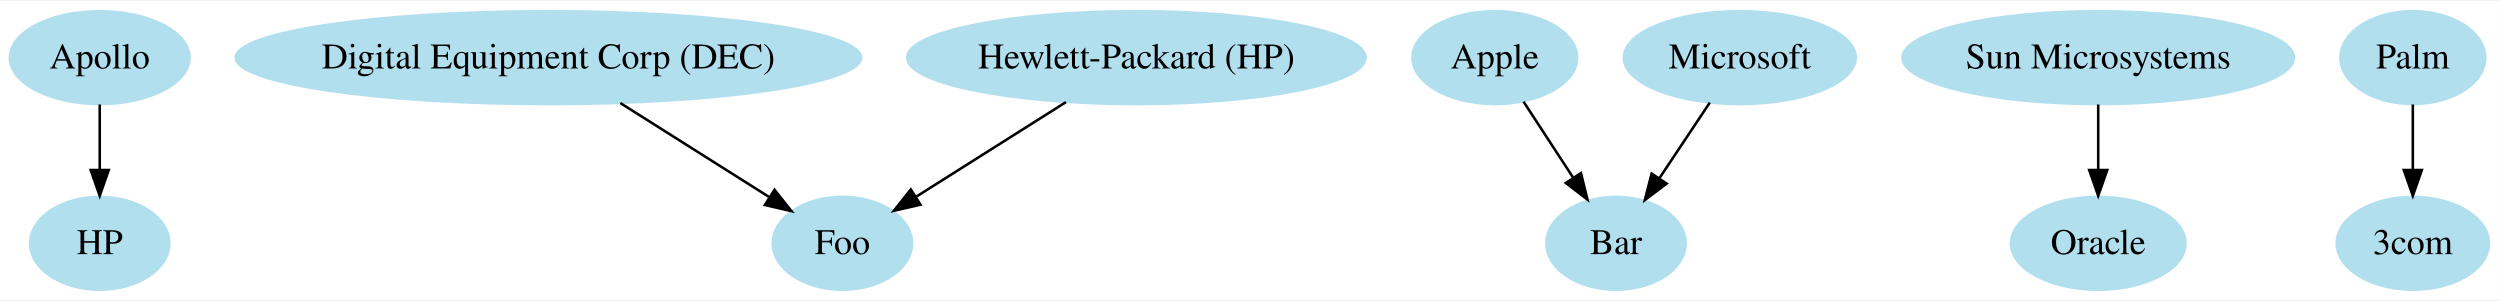
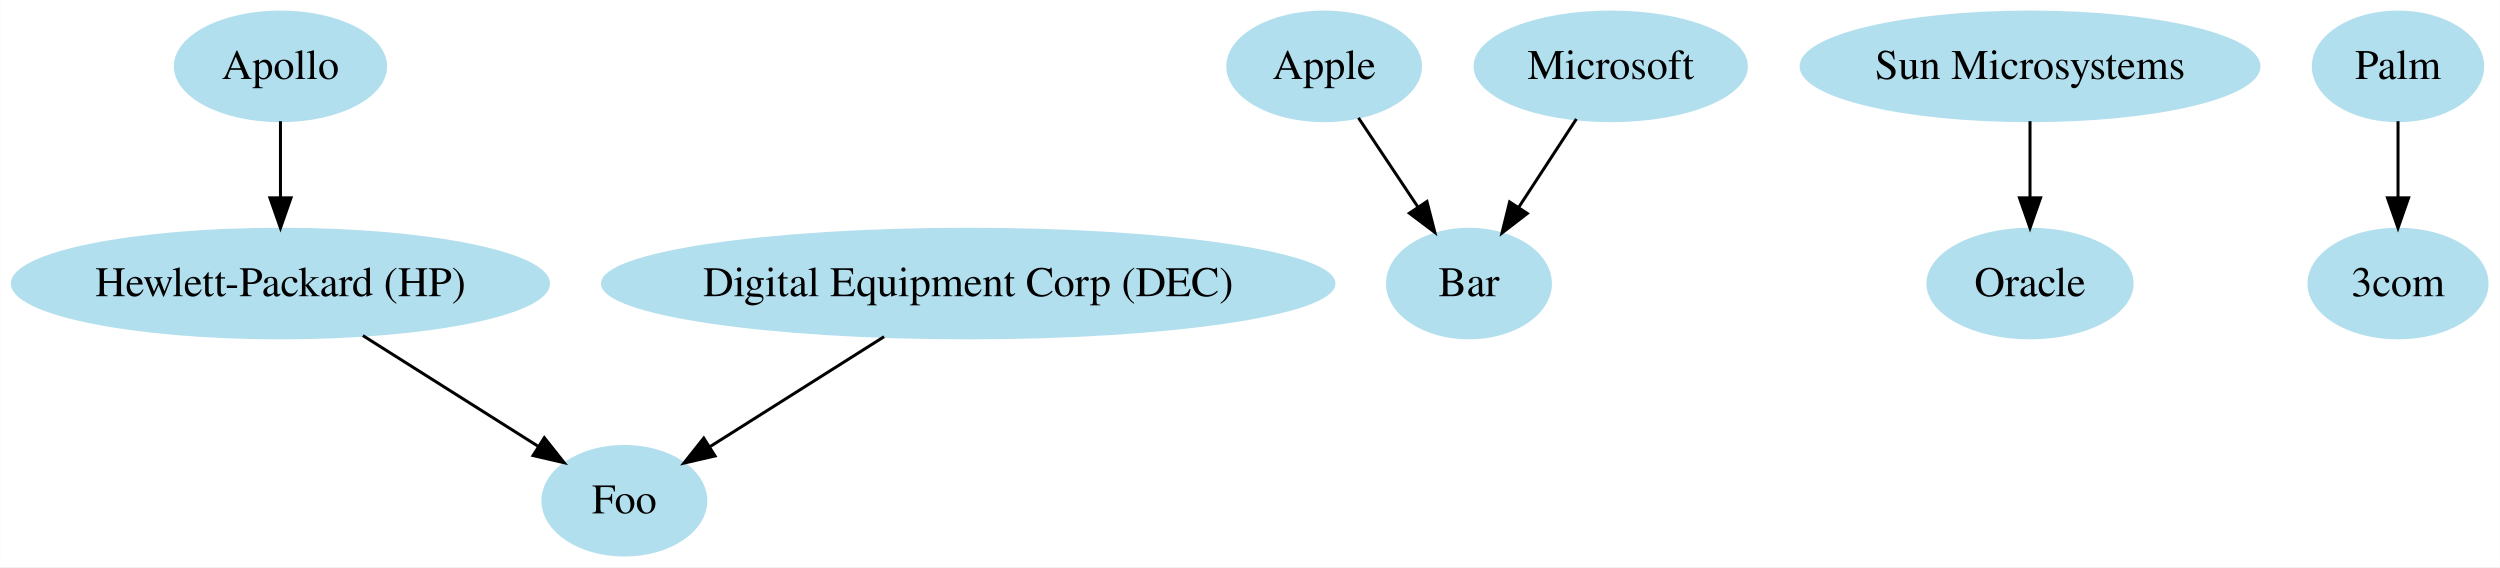
- <svg xmlns="http://www.w3.org/2000/svg" width="432pt" height="52pt" viewBox="0.00 0.00 432.00 51.69">
-   <g id="graph0" class="graph" transform="scale(.4456 .4456) rotate(0) translate(4 112)">
-     <polygon fill="#ffffff" stroke="transparent" points="-4,4 -4,-112 965.427,-112 965.427,4 -4,4" />
+ <svg xmlns="http://www.w3.org/2000/svg" width="432pt" height="98pt" viewBox="0.00 0.00 432.00 98.01">
+   <g id="graph0" class="graph" transform="scale(.5213 .5213) rotate(0) translate(4 184)">
+     <polygon fill="#ffffff" stroke="transparent" points="-4,4 -4,-184 824.688,-184 824.688,4 -4,4" />
    <g id="node1" class="node">
-       <ellipse fill="#b2dfee" stroke="#b2dfee" cx="34.672" cy="-90" rx="34.846" ry="18" />
-       <text text-anchor="middle" x="34.672" y="-85.8" font-family="Times,serif" font-size="14.00" fill="#000000">Apollo</text>
+       <ellipse fill="#b2dfee" stroke="#b2dfee" cx="88.934" cy="-162" rx="34.846" ry="18" />
+       <text text-anchor="middle" x="88.934" y="-157.8" font-family="Times,serif" font-size="14.00" fill="#000000">Apollo</text>
    </g>
    <g id="node2" class="node">
-       <ellipse fill="#b2dfee" stroke="#b2dfee" cx="34.672" cy="-18" rx="27" ry="18" />
-       <text text-anchor="middle" x="34.672" y="-13.8" font-family="Times,serif" font-size="14.00" fill="#000000">HP</text>
+       <ellipse fill="#b2dfee" stroke="#b2dfee" cx="88.934" cy="-90" rx="88.868" ry="18" />
+       <text text-anchor="middle" x="88.934" y="-85.8" font-family="Times,serif" font-size="14.00" fill="#000000">Hewlett-Packard (HP)</text>
    </g>
    <g id="edge1" class="edge">
-       <path fill="none" stroke="#000000" d="M34.672,-71.831C34.672,-64.131 34.672,-54.974 34.672,-46.417" />
-       <polygon fill="#000000" stroke="#000000" points="38.173,-46.413 34.672,-36.413 31.173,-46.413 38.173,-46.413" />
+       <path fill="none" stroke="#000000" d="M88.934,-143.831C88.934,-136.131 88.934,-126.974 88.934,-118.417" />
+       <polygon fill="#000000" stroke="#000000" points="92.434,-118.413 88.934,-108.413 85.434,-118.413 92.434,-118.413" />
+     </g>
+     <g id="node4" class="node">
+       <ellipse fill="#b2dfee" stroke="#b2dfee" cx="202.934" cy="-18" rx="27" ry="18" />
+       <text text-anchor="middle" x="202.934" y="-13.8" font-family="Times,serif" font-size="14.00" fill="#000000">Foo</text>
+     </g>
+     <g id="edge3" class="edge">
+       <path fill="none" stroke="#000000" d="M116.24,-72.754C133.741,-61.701 156.423,-47.375 174.197,-36.149" />
+       <polygon fill="#000000" stroke="#000000" points="176.405,-38.895 182.991,-30.596 172.667,-32.976 176.405,-38.895" />
    </g>
    <g id="node3" class="node">
-       <ellipse fill="#b2dfee" stroke="#b2dfee" cx="208.673" cy="-90" rx="121.243" ry="18" />
-       <text text-anchor="middle" x="208.673" y="-85.8" font-family="Times,serif" font-size="14.00" fill="#000000">Digital Equipment Corp (DEC)</text>
-     </g>
-     <g id="node4" class="node">
-       <ellipse fill="#b2dfee" stroke="#b2dfee" cx="322.673" cy="-18" rx="27" ry="18" />
-       <text text-anchor="middle" x="322.673" y="-13.8" font-family="Times,serif" font-size="14.00" fill="#000000">Foo</text>
+       <ellipse fill="#b2dfee" stroke="#b2dfee" cx="316.934" cy="-90" rx="121.243" ry="18" />
+       <text text-anchor="middle" x="316.934" y="-85.8" font-family="Times,serif" font-size="14.00" fill="#000000">Digital Equipment Corp (DEC)</text>
    </g>
    <g id="edge2" class="edge">
-       <path fill="none" stroke="#000000" d="M236.56,-72.387C254.073,-61.326 276.599,-47.099 294.219,-35.971" />
-       <polygon fill="#000000" stroke="#000000" points="296.347,-38.766 302.933,-30.467 292.609,-32.848 296.347,-38.766" />
+       <path fill="none" stroke="#000000" d="M289.046,-72.387C271.533,-61.326 249.007,-47.099 231.387,-35.971" />
+       <polygon fill="#000000" stroke="#000000" points="232.997,-32.848 222.673,-30.467 229.259,-38.766 232.997,-32.848" />
    </g>
    <g id="node5" class="node">
-       <ellipse fill="#b2dfee" stroke="#b2dfee" cx="436.673" cy="-90" rx="88.868" ry="18" />
-       <text text-anchor="middle" x="436.673" y="-85.8" font-family="Times,serif" font-size="14.00" fill="#000000">Hewlett-Packard (HP)</text>
-     </g>
-     <g id="edge3" class="edge">
-       <path fill="none" stroke="#000000" d="M409.367,-72.754C391.866,-61.701 369.183,-47.375 351.409,-36.149" />
-       <polygon fill="#000000" stroke="#000000" points="352.939,-32.976 342.615,-30.596 349.201,-38.895 352.939,-32.976" />
+       <ellipse fill="#b2dfee" stroke="#b2dfee" cx="434.934" cy="-162" rx="31.939" ry="18" />
+       <text text-anchor="middle" x="434.934" y="-157.8" font-family="Times,serif" font-size="14.00" fill="#000000">Apple</text>
    </g>
    <g id="node6" class="node">
-       <ellipse fill="#b2dfee" stroke="#b2dfee" cx="575.673" cy="-90" rx="31.939" ry="18" />
-       <text text-anchor="middle" x="575.673" y="-85.8" font-family="Times,serif" font-size="14.00" fill="#000000">Apple</text>
+       <ellipse fill="#b2dfee" stroke="#b2dfee" cx="482.934" cy="-90" rx="27" ry="18" />
+       <text text-anchor="middle" x="482.934" y="-85.8" font-family="Times,serif" font-size="14.00" fill="#000000">Bar</text>
+     </g>
+     <g id="edge4" class="edge">
+       <path fill="none" stroke="#000000" d="M446.309,-144.937C452.167,-136.15 459.428,-125.258 465.937,-115.496" />
+       <polygon fill="#000000" stroke="#000000" points="469.005,-117.203 471.64,-106.941 463.181,-113.32 469.005,-117.203" />
    </g>
    <g id="node7" class="node">
-       <ellipse fill="#b2dfee" stroke="#b2dfee" cx="622.673" cy="-18" rx="27" ry="18" />
-       <text text-anchor="middle" x="622.673" y="-13.8" font-family="Times,serif" font-size="14.00" fill="#000000">Bar</text>
+       <ellipse fill="#b2dfee" stroke="#b2dfee" cx="529.934" cy="-162" rx="44.968" ry="18" />
+       <text text-anchor="middle" x="529.934" y="-157.8" font-family="Times,serif" font-size="14.00" fill="#000000">Microsoft</text>
    </g>
-     <g id="edge4" class="edge">
-       <path fill="none" stroke="#000000" d="M586.811,-72.937C592.547,-64.15 599.657,-53.258 606.029,-43.496" />
-       <polygon fill="#000000" stroke="#000000" points="609.079,-45.227 611.614,-34.941 603.217,-41.401 609.079,-45.227" />
+     <g id="edge5" class="edge">
+       <path fill="none" stroke="#000000" d="M518.556,-144.571C512.816,-135.776 505.745,-124.946 499.421,-115.258" />
+       <polygon fill="#000000" stroke="#000000" points="502.28,-113.234 493.883,-106.773 496.418,-117.06 502.28,-113.234" />
    </g>
    <g id="node8" class="node">
-       <ellipse fill="#b2dfee" stroke="#b2dfee" cx="670.673" cy="-90" rx="44.968" ry="18" />
-       <text text-anchor="middle" x="670.673" y="-85.8" font-family="Times,serif" font-size="14.00" fill="#000000">Microsoft</text>
-     </g>
-     <g id="edge5" class="edge">
-       <path fill="none" stroke="#000000" d="M659.053,-72.571C653.19,-63.776 645.97,-52.946 639.511,-43.258" />
-       <polygon fill="#000000" stroke="#000000" points="642.314,-41.152 633.854,-34.773 636.489,-45.035 642.314,-41.152" />
+       <ellipse fill="#b2dfee" stroke="#b2dfee" cx="668.934" cy="-162" rx="75.898" ry="18" />
+       <text text-anchor="middle" x="668.934" y="-157.8" font-family="Times,serif" font-size="14.00" fill="#000000">Sun Microsystems</text>
    </g>
    <g id="node9" class="node">
-       <ellipse fill="#b2dfee" stroke="#b2dfee" cx="809.673" cy="-90" rx="75.898" ry="18" />
-       <text text-anchor="middle" x="809.673" y="-85.8" font-family="Times,serif" font-size="14.00" fill="#000000">Sun Microsystems</text>
+       <ellipse fill="#b2dfee" stroke="#b2dfee" cx="668.934" cy="-90" rx="33.842" ry="18" />
+       <text text-anchor="middle" x="668.934" y="-85.8" font-family="Times,serif" font-size="14.00" fill="#000000">Oracle</text>
+     </g>
+     <g id="edge6" class="edge">
+       <path fill="none" stroke="#000000" d="M668.934,-143.831C668.934,-136.131 668.934,-126.974 668.934,-118.417" />
+       <polygon fill="#000000" stroke="#000000" points="672.434,-118.413 668.934,-108.413 665.434,-118.413 672.434,-118.413" />
    </g>
    <g id="node10" class="node">
-       <ellipse fill="#b2dfee" stroke="#b2dfee" cx="809.673" cy="-18" rx="33.842" ry="18" />
-       <text text-anchor="middle" x="809.673" y="-13.8" font-family="Times,serif" font-size="14.00" fill="#000000">Oracle</text>
-     </g>
-     <g id="edge6" class="edge">
-       <path fill="none" stroke="#000000" d="M809.673,-71.831C809.673,-64.131 809.673,-54.974 809.673,-46.417" />
-       <polygon fill="#000000" stroke="#000000" points="813.173,-46.413 809.673,-36.413 806.173,-46.413 813.173,-46.413" />
+       <ellipse fill="#b2dfee" stroke="#b2dfee" cx="790.934" cy="-162" rx="28.074" ry="18" />
+       <text text-anchor="middle" x="790.934" y="-157.8" font-family="Times,serif" font-size="14.00" fill="#000000">Palm</text>
    </g>
    <g id="node11" class="node">
-       <ellipse fill="#b2dfee" stroke="#b2dfee" cx="931.673" cy="-90" rx="28.074" ry="18" />
-       <text text-anchor="middle" x="931.673" y="-85.8" font-family="Times,serif" font-size="14.00" fill="#000000">Palm</text>
-     </g>
-     <g id="node12" class="node">
-       <ellipse fill="#b2dfee" stroke="#b2dfee" cx="931.673" cy="-18" rx="29.51" ry="18" />
-       <text text-anchor="middle" x="931.673" y="-13.8" font-family="Times,serif" font-size="14.00" fill="#000000">3com</text>
+       <ellipse fill="#b2dfee" stroke="#b2dfee" cx="790.934" cy="-90" rx="29.51" ry="18" />
+       <text text-anchor="middle" x="790.934" y="-85.8" font-family="Times,serif" font-size="14.00" fill="#000000">3com</text>
    </g>
    <g id="edge7" class="edge">
-       <path fill="none" stroke="#000000" d="M931.673,-71.831C931.673,-64.131 931.673,-54.974 931.673,-46.417" />
-       <polygon fill="#000000" stroke="#000000" points="935.173,-46.413 931.673,-36.413 928.173,-46.413 935.173,-46.413" />
+       <path fill="none" stroke="#000000" d="M790.934,-143.831C790.934,-136.131 790.934,-126.974 790.934,-118.417" />
+       <polygon fill="#000000" stroke="#000000" points="794.434,-118.413 790.934,-108.413 787.434,-118.413 794.434,-118.413" />
    </g>
  </g>
</svg>
